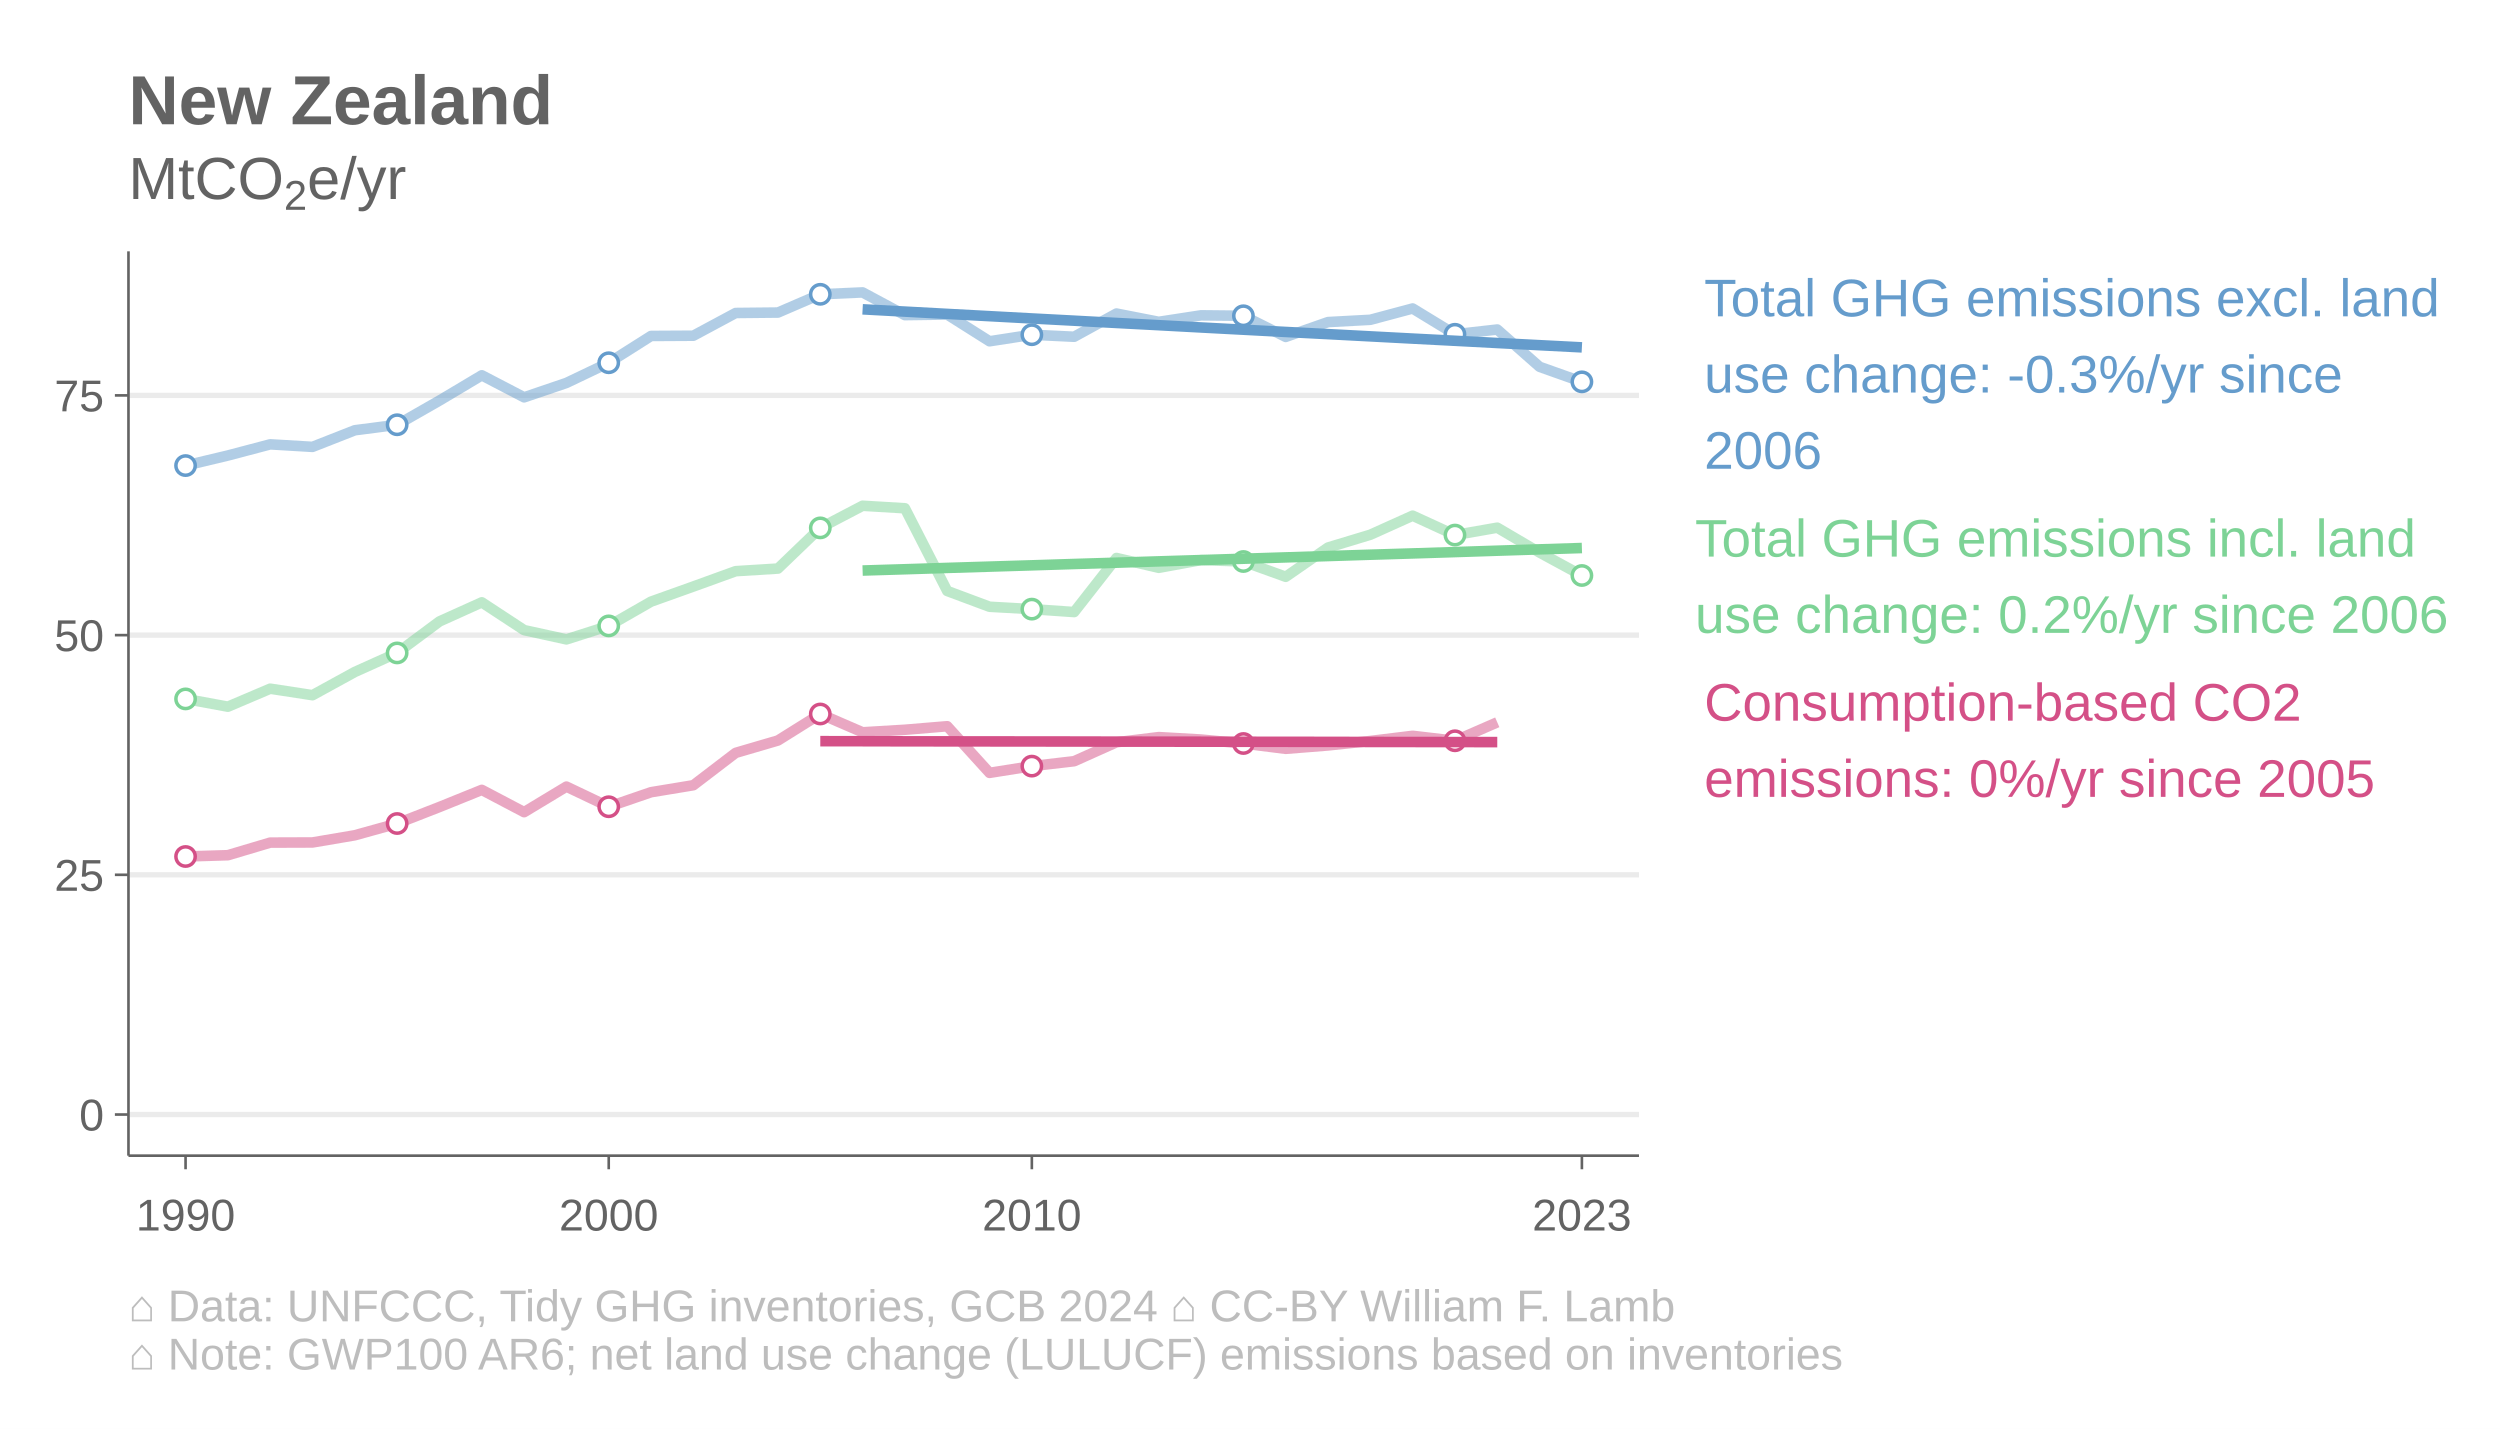
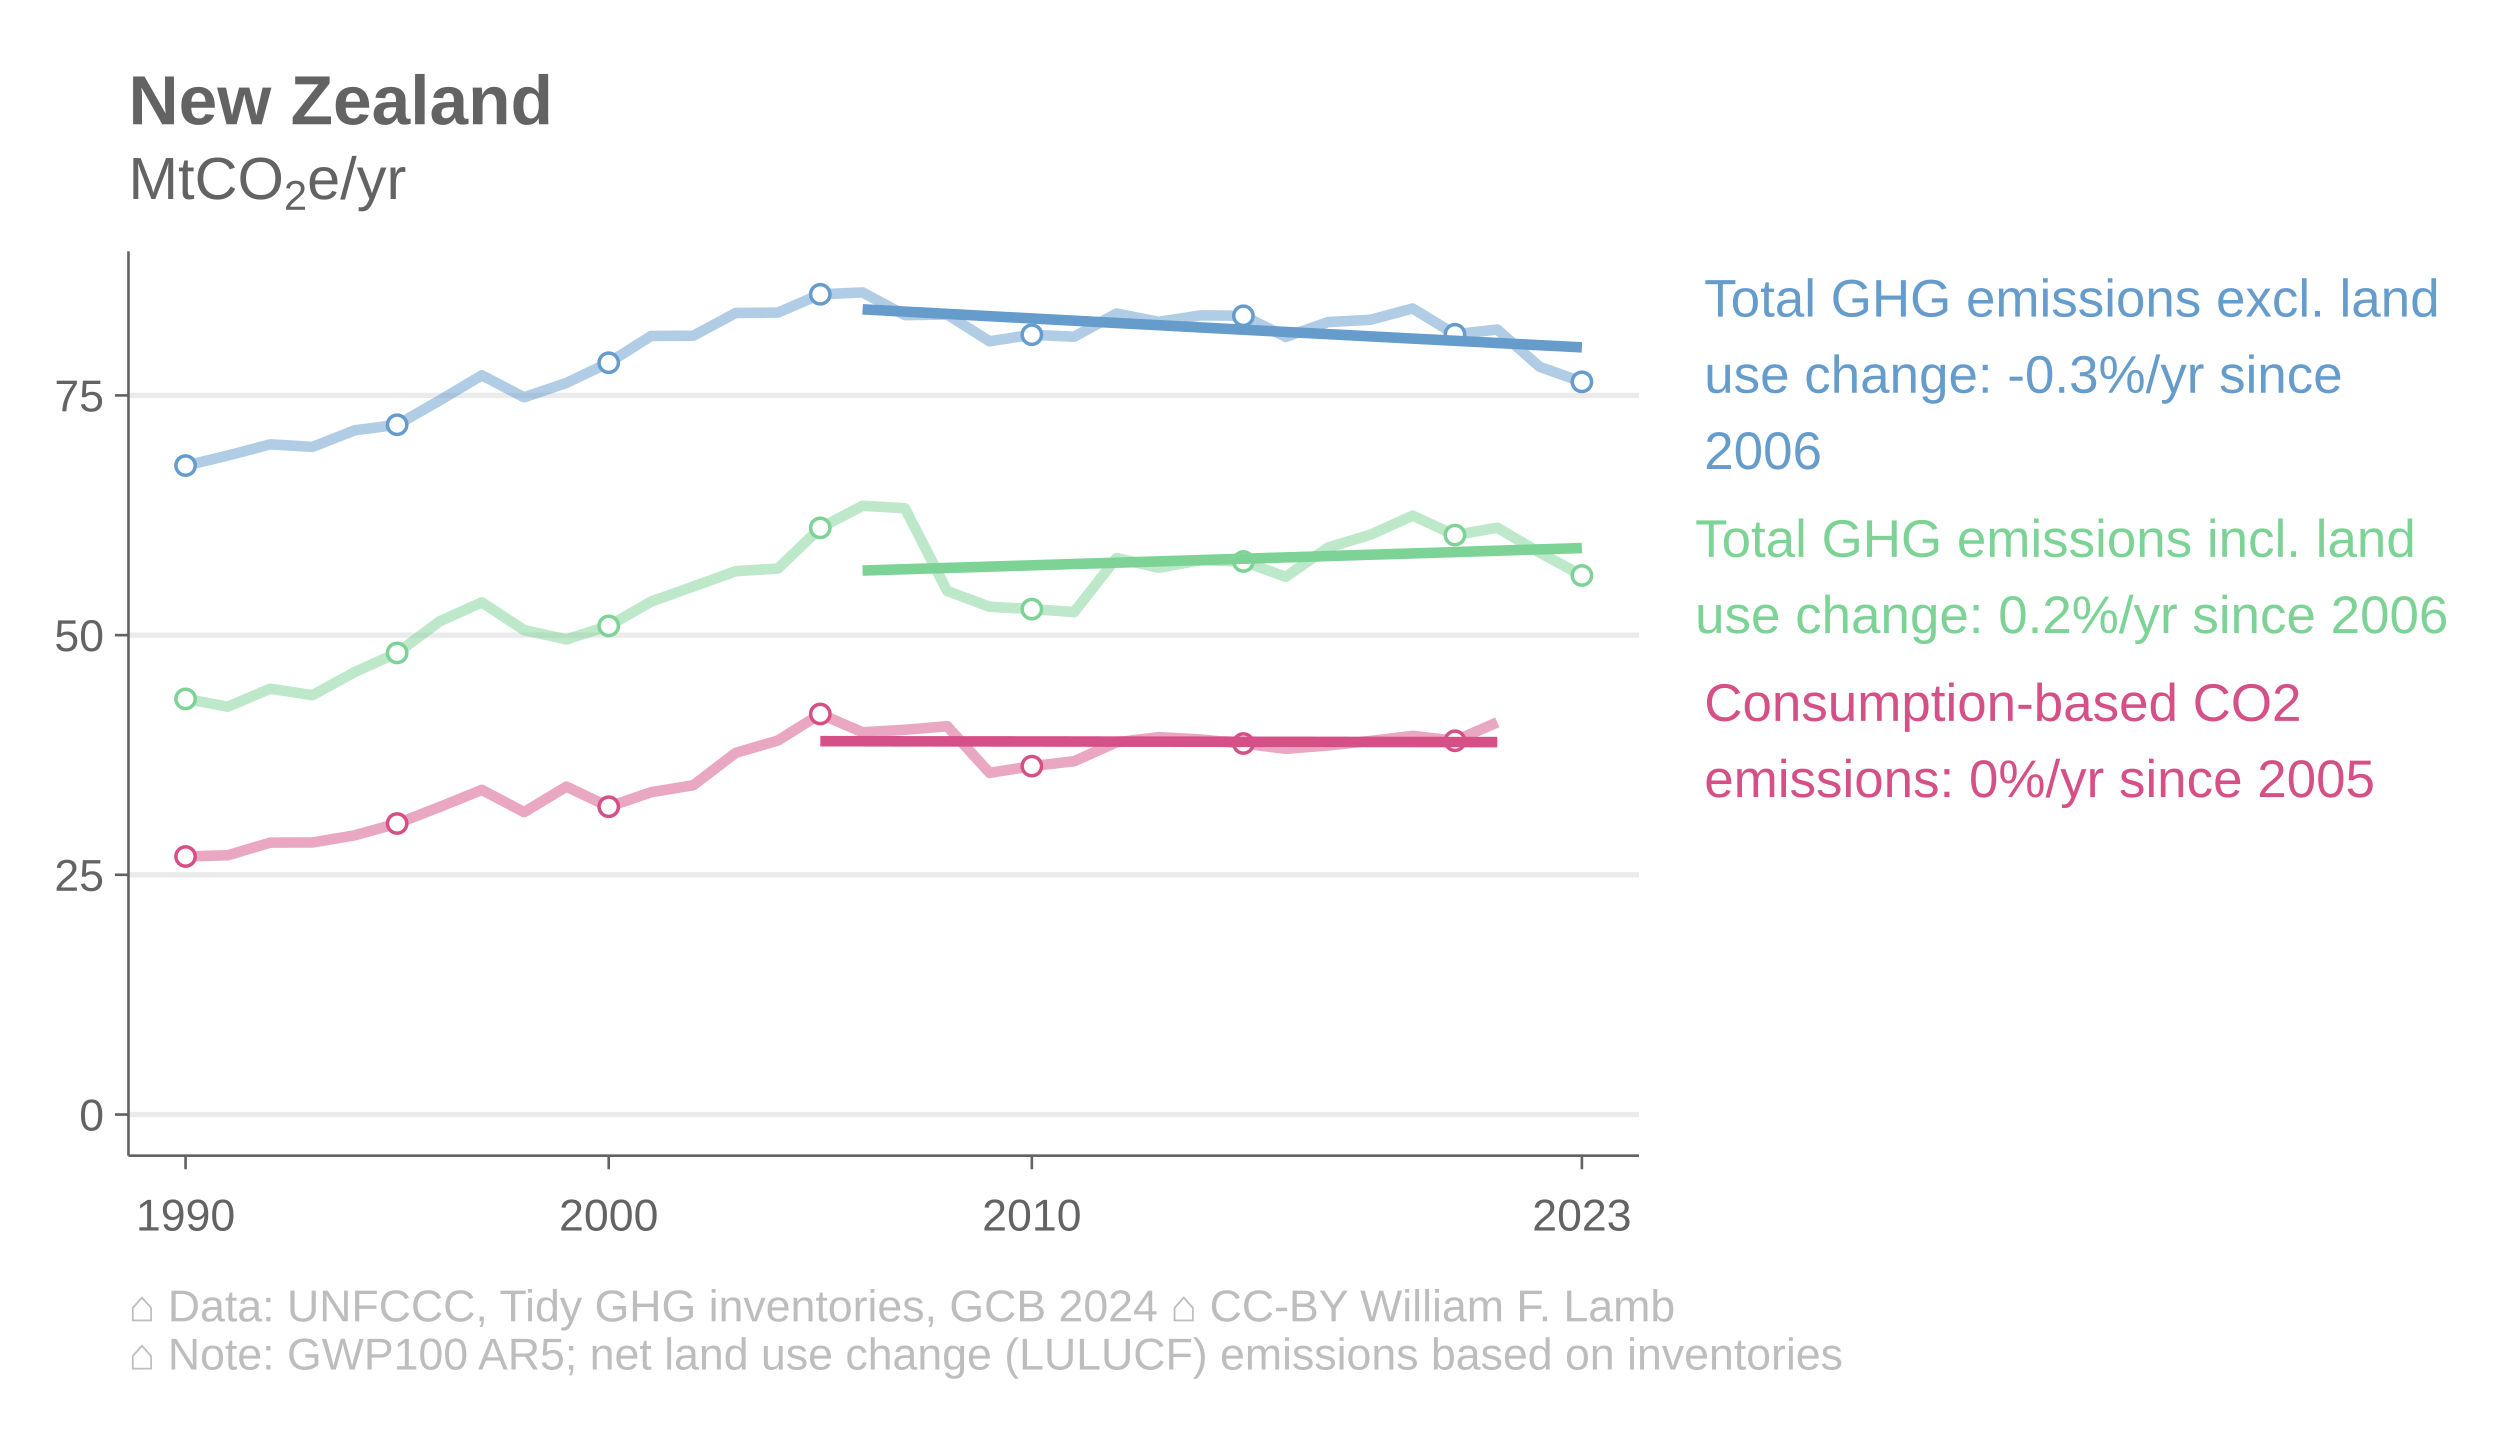
<svg xmlns="http://www.w3.org/2000/svg" class="svglite" width="504.00pt" height="288.00pt" viewBox="0 0 504.00 288.00">
  <defs>
    <style type="text/css">
    .svglite line, .svglite polyline, .svglite polygon, .svglite path, .svglite rect, .svglite circle {
      fill: none;
      stroke: #000000;
      stroke-linecap: round;
      stroke-linejoin: round;
      stroke-miterlimit: 10.00;
    }
    .svglite text {
      white-space: pre;
    }
  </style>
  </defs>
  <rect width="100%" height="100%" style="stroke: none; fill: #FFFFFF;" />
  <defs>
    <clipPath id="cpMC4wMHw1MDQuMDB8MC4wMHwyODguMDA=">
      <rect x="0.00" y="0.00" width="504.00" height="288.00" />
    </clipPath>
  </defs>
  <g clip-path="url(#cpMC4wMHw1MDQuMDB8MC4wMHwyODguMDA=)">
    <rect x="0.00" y="0.00" width="504.00" height="288.00" style="stroke-width: 1.07; stroke: #FFFFFF; fill: #FFFFFF;" />
  </g>
  <defs>
    <clipPath id="cpMjUuOTB8NDk4LjUyfDUwLjY3fDIzMi45OA==">
      <rect x="25.90" y="50.67" width="472.62" height="182.31" />
    </clipPath>
  </defs>
  <g clip-path="url(#cpMjUuOTB8NDk4LjUyfDUwLjY3fDIzMi45OA==)">
</g>
  <g clip-path="url(#cpMC4wMHw1MDQuMDB8MC4wMHwyODguMDA=)">
</g>
  <defs>
    <clipPath id="cpNS40OHwzMzUuOTB8NS40OHwyODIuNTI=">
      <rect x="5.48" y="5.48" width="330.42" height="277.04" />
    </clipPath>
  </defs>
  <g clip-path="url(#cpNS40OHwzMzUuOTB8NS40OHwyODIuNTI=)">
    <rect x="5.48" y="5.48" width="330.42" height="277.04" style="stroke-width: 1.07; stroke: #FFFFFF; fill: #FFFFFF;" />
  </g>
  <g clip-path="url(#cpMC4wMHw1MDQuMDB8MC4wMHwyODguMDA=)">
</g>
  <defs>
    <clipPath id="cpMzM1LjkwfDQ5OC41Mnw1LjQ4fDI4Mi41Mg==">
      <rect x="335.90" y="5.48" width="162.62" height="277.04" />
    </clipPath>
  </defs>
  <g clip-path="url(#cpMzM1LjkwfDQ5OC41Mnw1LjQ4fDI4Mi41Mg==)">
    <rect x="335.90" y="5.48" width="162.62" height="277.04" style="stroke-width: 1.07; stroke: #FFFFFF; fill: #FFFFFF;" />
  </g>
  <g clip-path="url(#cpMC4wMHw1MDQuMDB8MC4wMHwyODguMDA=)">
</g>
  <defs>
    <clipPath id="cpMjUuOTB8MzMwLjQyfDUwLjY3fDIzMi45OA==">
      <rect x="25.90" y="50.67" width="304.53" height="182.31" />
    </clipPath>
  </defs>
  <g clip-path="url(#cpMjUuOTB8MzMwLjQyfDUwLjY3fDIzMi45OA==)">
    <polyline points="25.90,224.69 330.42,224.69 " style="stroke-width: 1.07; stroke: #EBEBEB; stroke-linecap: butt;" />
    <polyline points="25.90,176.36 330.42,176.36 " style="stroke-width: 1.07; stroke: #EBEBEB; stroke-linecap: butt;" />
    <polyline points="25.90,128.04 330.42,128.04 " style="stroke-width: 1.07; stroke: #EBEBEB; stroke-linecap: butt;" />
    <polyline points="25.90,79.71 330.42,79.71 " style="stroke-width: 1.07; stroke: #EBEBEB; stroke-linecap: butt;" />
    <polyline points="37.41,93.86 45.94,91.83 54.47,89.58 63.00,90.09 71.53,86.74 80.06,85.63 88.60,80.75 97.13,75.66 105.66,80.10 114.19,77.20 122.72,73.13 131.25,67.73 139.78,67.68 148.31,63.10 156.84,63.01 165.37,59.33 173.90,58.95 182.43,63.53 190.96,63.41 199.49,68.80 208.02,67.48 216.55,67.89 225.08,63.21 233.61,64.88 242.14,63.57 250.67,63.66 259.20,67.92 267.73,64.93 276.26,64.47 284.79,62.19 293.32,67.39 301.85,66.43 310.38,73.95 318.91,76.98 " style="stroke-width: 2.13; stroke: #659CCC; stroke-opacity: 0.50; stroke-linecap: butt;" />
    <polyline points="37.41,140.90 45.94,142.47 54.47,138.84 63.00,140.15 71.53,135.47 80.06,131.63 88.60,125.28 97.13,121.43 105.66,127.03 114.19,128.90 122.72,126.18 131.25,121.29 139.78,118.24 148.31,115.15 156.84,114.62 165.37,106.42 173.90,101.96 182.43,102.47 190.96,119.14 199.49,122.32 208.02,122.80 216.55,123.39 225.08,112.49 233.61,114.47 242.14,112.91 250.67,113.20 259.20,116.28 267.73,110.38 276.26,107.80 284.79,103.96 293.32,107.87 301.85,106.38 310.38,111.39 318.91,116.02 " style="stroke-width: 2.13; stroke: #7DD396; stroke-opacity: 0.50; stroke-linecap: butt;" />
    <polyline points="37.41,172.67 45.94,172.41 54.47,169.87 63.00,169.84 71.53,168.39 80.06,166.02 88.60,162.69 97.13,159.24 105.66,163.73 114.19,158.58 122.72,162.64 131.25,159.71 139.78,158.30 148.31,151.78 156.84,149.28 165.37,143.94 173.90,147.63 182.43,147.12 190.96,146.41 199.49,155.81 208.02,154.45 216.55,153.46 225.08,149.64 233.61,148.60 242.14,149.09 250.67,149.89 259.20,150.96 267.73,150.28 276.26,149.38 284.79,148.34 293.32,149.34 301.85,145.62 " style="stroke-width: 2.13; stroke: #D45087; stroke-opacity: 0.50; stroke-linecap: butt;" />
    <circle cx="37.41" cy="140.90" r="1.95" style="stroke-width: 0.71; stroke: #7DD396; fill: #FFFFFF;" />
    <circle cx="80.06" cy="131.63" r="1.95" style="stroke-width: 0.71; stroke: #7DD396; fill: #FFFFFF;" />
    <circle cx="122.72" cy="126.18" r="1.95" style="stroke-width: 0.71; stroke: #7DD396; fill: #FFFFFF;" />
    <circle cx="165.37" cy="106.42" r="1.95" style="stroke-width: 0.71; stroke: #7DD396; fill: #FFFFFF;" />
    <circle cx="208.02" cy="122.80" r="1.95" style="stroke-width: 0.71; stroke: #7DD396; fill: #FFFFFF;" />
    <circle cx="250.67" cy="113.20" r="1.95" style="stroke-width: 0.71; stroke: #7DD396; fill: #FFFFFF;" />
    <circle cx="293.32" cy="107.87" r="1.95" style="stroke-width: 0.71; stroke: #7DD396; fill: #FFFFFF;" />
    <circle cx="318.91" cy="116.02" r="1.95" style="stroke-width: 0.71; stroke: #7DD396; fill: #FFFFFF;" />
    <circle cx="37.41" cy="93.86" r="1.95" style="stroke-width: 0.71; stroke: #659CCC; fill: #FFFFFF;" />
    <circle cx="80.06" cy="85.63" r="1.95" style="stroke-width: 0.71; stroke: #659CCC; fill: #FFFFFF;" />
    <circle cx="122.72" cy="73.13" r="1.95" style="stroke-width: 0.71; stroke: #659CCC; fill: #FFFFFF;" />
    <circle cx="165.37" cy="59.33" r="1.95" style="stroke-width: 0.71; stroke: #659CCC; fill: #FFFFFF;" />
    <circle cx="208.02" cy="67.48" r="1.95" style="stroke-width: 0.71; stroke: #659CCC; fill: #FFFFFF;" />
    <circle cx="250.67" cy="63.66" r="1.95" style="stroke-width: 0.71; stroke: #659CCC; fill: #FFFFFF;" />
    <circle cx="293.32" cy="67.39" r="1.95" style="stroke-width: 0.71; stroke: #659CCC; fill: #FFFFFF;" />
    <circle cx="318.91" cy="76.98" r="1.95" style="stroke-width: 0.71; stroke: #659CCC; fill: #FFFFFF;" />
    <circle cx="37.41" cy="172.67" r="1.95" style="stroke-width: 0.71; stroke: #D45087; fill: #FFFFFF;" />
    <circle cx="80.06" cy="166.02" r="1.95" style="stroke-width: 0.71; stroke: #D45087; fill: #FFFFFF;" />
    <circle cx="122.72" cy="162.64" r="1.95" style="stroke-width: 0.71; stroke: #D45087; fill: #FFFFFF;" />
    <circle cx="165.37" cy="143.94" r="1.95" style="stroke-width: 0.71; stroke: #D45087; fill: #FFFFFF;" />
    <circle cx="208.02" cy="154.45" r="1.95" style="stroke-width: 0.71; stroke: #D45087; fill: #FFFFFF;" />
    <circle cx="250.67" cy="149.89" r="1.95" style="stroke-width: 0.71; stroke: #D45087; fill: #FFFFFF;" />
    <circle cx="293.32" cy="149.34" r="1.95" style="stroke-width: 0.71; stroke: #D45087; fill: #FFFFFF;" />
    <polyline points="173.90,62.36 182.43,62.82 190.96,63.28 199.49,63.74 208.02,64.20 216.55,64.65 225.08,65.11 233.61,65.56 242.14,66.02 250.67,66.47 259.20,66.92 267.73,67.36 276.26,67.81 284.79,68.26 293.32,68.70 301.85,69.15 310.38,69.59 318.91,70.03 " style="stroke-width: 2.13; stroke: #659CCC; stroke-linecap: butt;" />
    <polyline points="173.90,115.02 182.43,114.76 190.96,114.49 199.49,114.23 208.02,113.97 216.55,113.70 225.08,113.44 233.61,113.17 242.14,112.91 250.67,112.64 259.20,112.37 267.73,112.10 276.26,111.83 284.79,111.57 293.32,111.30 301.85,111.02 310.38,110.75 318.91,110.48 " style="stroke-width: 2.13; stroke: #7DD396; stroke-linecap: butt;" />
    <polyline points="165.37,149.42 173.90,149.43 182.43,149.45 190.96,149.46 199.49,149.47 208.02,149.48 216.55,149.49 225.08,149.51 233.61,149.52 242.14,149.53 250.67,149.54 259.20,149.55 267.73,149.56 276.26,149.58 284.79,149.59 293.32,149.60 301.85,149.61 " style="stroke-width: 2.13; stroke: #D45087; stroke-linecap: butt;" />
  </g>
  <g clip-path="url(#cpMC4wMHw1MDQuMDB8MC4wMHwyODguMDA=)">
    <polyline points="25.90,232.98 25.90,50.67 " style="stroke-width: 0.53; stroke: #636363; stroke-linecap: butt;" />
    <text x="20.97" y="227.91" text-anchor="end" style="font-size: 9.00px;fill: #636363; font-family: &quot;Arial&quot;;" textLength="5.00px" lengthAdjust="spacingAndGlyphs">0</text>
    <text x="20.97" y="179.59" text-anchor="end" style="font-size: 9.00px;fill: #636363; font-family: &quot;Arial&quot;;" textLength="10.01px" lengthAdjust="spacingAndGlyphs">25</text>
    <text x="20.97" y="131.26" text-anchor="end" style="font-size: 9.00px;fill: #636363; font-family: &quot;Arial&quot;;" textLength="10.01px" lengthAdjust="spacingAndGlyphs">50</text>
    <text x="20.97" y="82.93" text-anchor="end" style="font-size: 9.00px;fill: #636363; font-family: &quot;Arial&quot;;" textLength="10.01px" lengthAdjust="spacingAndGlyphs">75</text>
    <polyline points="23.16,224.69 25.90,224.69 " style="stroke-width: 0.53; stroke: #636363; stroke-linecap: butt;" />
    <polyline points="23.16,176.36 25.90,176.36 " style="stroke-width: 0.53; stroke: #636363; stroke-linecap: butt;" />
    <polyline points="23.16,128.04 25.90,128.04 " style="stroke-width: 0.53; stroke: #636363; stroke-linecap: butt;" />
    <polyline points="23.16,79.71 25.90,79.71 " style="stroke-width: 0.53; stroke: #636363; stroke-linecap: butt;" />
    <polyline points="25.90,232.98 330.42,232.98 " style="stroke-width: 0.53; stroke: #636363; stroke-linecap: butt;" />
    <polyline points="37.41,235.72 37.41,232.98 " style="stroke-width: 0.53; stroke: #636363; stroke-linecap: butt;" />
    <polyline points="122.72,235.72 122.72,232.98 " style="stroke-width: 0.53; stroke: #636363; stroke-linecap: butt;" />
    <polyline points="208.02,235.72 208.02,232.98 " style="stroke-width: 0.53; stroke: #636363; stroke-linecap: butt;" />
    <polyline points="318.91,235.72 318.91,232.98 " style="stroke-width: 0.53; stroke: #636363; stroke-linecap: butt;" />
    <text x="37.41" y="248.08" text-anchor="middle" style="font-size: 9.00px;fill: #636363; font-family: &quot;Arial&quot;;" textLength="20.02px" lengthAdjust="spacingAndGlyphs">1990</text>
    <text x="122.72" y="248.08" text-anchor="middle" style="font-size: 9.00px;fill: #636363; font-family: &quot;Arial&quot;;" textLength="20.02px" lengthAdjust="spacingAndGlyphs">2000</text>
    <text x="208.02" y="248.08" text-anchor="middle" style="font-size: 9.00px;fill: #636363; font-family: &quot;Arial&quot;;" textLength="20.02px" lengthAdjust="spacingAndGlyphs">2010</text>
    <text x="318.91" y="248.08" text-anchor="middle" style="font-size: 9.00px;fill: #636363; font-family: &quot;Arial&quot;;" textLength="20.02px" lengthAdjust="spacingAndGlyphs">2023</text>
    <text x="25.90" y="40.12" style="font-size: 12.00px;fill: #636363; font-family: &quot;Arial&quot;;" textLength="31.34px" lengthAdjust="spacingAndGlyphs">MtCO</text>
    <text x="57.24" y="42.30" style="font-size: 8.40px;fill: #636363; font-family: &quot;Arial&quot;;" textLength="4.67px" lengthAdjust="spacingAndGlyphs">2</text>
    <text x="61.91" y="40.12" style="font-size: 12.00px;fill: #636363; font-family: &quot;Arial&quot;;" textLength="20.01px" lengthAdjust="spacingAndGlyphs">e/yr</text>
    <text x="25.90" y="25.05" style="font-size: 14.00px; font-weight: bold;fill: #636363; font-family: &quot;Arial&quot;;" textLength="85.54px" lengthAdjust="spacingAndGlyphs">New Zealand</text>
    <text x="25.90" y="266.38" style="font-size: 9.00px;fill: #BDBDBD; font-family: &quot;Arial&quot;;" textLength="321.75px" lengthAdjust="spacingAndGlyphs">⌂ Data: UNFCCC, Tidy GHG inventories, GCB 2024   ⌂ CC-BY William F. Lamb  </text>
-     <text x="25.90" y="276.10" style="font-size: 9.00px;fill: #BDBDBD; font-family: &quot;Arial&quot;;" textLength="345.55px" lengthAdjust="spacingAndGlyphs">⌂ Note: GWP100 AR6; net land use change (LULUCF) emissions based on inventories</text>
+     <text x="25.90" y="276.10" style="font-size: 9.00px;fill: #BDBDBD; font-family: &quot;Arial&quot;;" textLength="345.55px" lengthAdjust="spacingAndGlyphs">⌂ Note: GWP100 AR5; net land use change (LULUCF) emissions based on inventories</text>
  </g>
  <defs>
    <clipPath id="cpMzM4LjY0fDQ5OC41Mnw1MC42N3wyMzIuOTg=">
      <rect x="338.64" y="50.67" width="159.88" height="182.31" />
    </clipPath>
  </defs>
  <g clip-path="url(#cpMzM4LjY0fDQ5OC41Mnw1MC42N3wyMzIuOTg=)">
-     <text x="343.57" y="63.77" style="font-size: 10.67px;fill: #659CCC; font-family: &quot;Arial&quot;;" textLength="148.05px" lengthAdjust="spacingAndGlyphs">Total GHG emissions excl. land</text>
-     <text x="343.57" y="79.14" style="font-size: 10.67px;fill: #659CCC; font-family: &quot;Arial&quot;;" textLength="128.52px" lengthAdjust="spacingAndGlyphs">use change: -0.3%/yr since</text>
-     <text x="343.57" y="94.50" style="font-size: 10.67px;fill: #659CCC; font-family: &quot;Arial&quot;;" textLength="23.70px" lengthAdjust="spacingAndGlyphs">2006</text>
-     <text x="341.73" y="112.21" style="font-size: 10.67px;fill: #7DD396; font-family: &quot;Arial&quot;;" textLength="145.09px" lengthAdjust="spacingAndGlyphs">Total GHG emissions incl. land</text>
-     <text x="341.73" y="127.58" style="font-size: 10.67px;fill: #7DD396; font-family: &quot;Arial&quot;;" textLength="151.63px" lengthAdjust="spacingAndGlyphs">use change: 0.2%/yr since 2006</text>
-     <text x="343.58" y="145.28" style="font-size: 10.67px;fill: #D45087; font-family: &quot;Arial&quot;;" textLength="120.23px" lengthAdjust="spacingAndGlyphs">Consumption-based CO2</text>
-     <text x="343.58" y="160.65" style="font-size: 10.67px;fill: #D45087; font-family: &quot;Arial&quot;;" textLength="135.03px" lengthAdjust="spacingAndGlyphs">emissions: 0%/yr since 2005</text>
+     <text x="343.57" y="63.82" style="font-size: 10.67px;fill: #659CCC; font-family: &quot;Arial&quot;;" textLength="148.05px" lengthAdjust="spacingAndGlyphs">Total GHG emissions excl. land</text>
+     <text x="343.57" y="79.18" style="font-size: 10.67px;fill: #659CCC; font-family: &quot;Arial&quot;;" textLength="128.52px" lengthAdjust="spacingAndGlyphs">use change: -0.3%/yr since</text>
+     <text x="343.57" y="94.55" style="font-size: 10.67px;fill: #659CCC; font-family: &quot;Arial&quot;;" textLength="23.70px" lengthAdjust="spacingAndGlyphs">2006</text>
+     <text x="341.73" y="112.26" style="font-size: 10.67px;fill: #7DD396; font-family: &quot;Arial&quot;;" textLength="145.09px" lengthAdjust="spacingAndGlyphs">Total GHG emissions incl. land</text>
+     <text x="341.73" y="127.62" style="font-size: 10.67px;fill: #7DD396; font-family: &quot;Arial&quot;;" textLength="151.63px" lengthAdjust="spacingAndGlyphs">use change: 0.2%/yr since 2006</text>
+     <text x="343.58" y="145.33" style="font-size: 10.67px;fill: #D45087; font-family: &quot;Arial&quot;;" textLength="120.23px" lengthAdjust="spacingAndGlyphs">Consumption-based CO2</text>
+     <text x="343.58" y="160.69" style="font-size: 10.67px;fill: #D45087; font-family: &quot;Arial&quot;;" textLength="135.03px" lengthAdjust="spacingAndGlyphs">emissions: 0%/yr since 2005</text>
  </g>
  <g clip-path="url(#cpMC4wMHw1MDQuMDB8MC4wMHwyODguMDA=)">
</g>
</svg>
